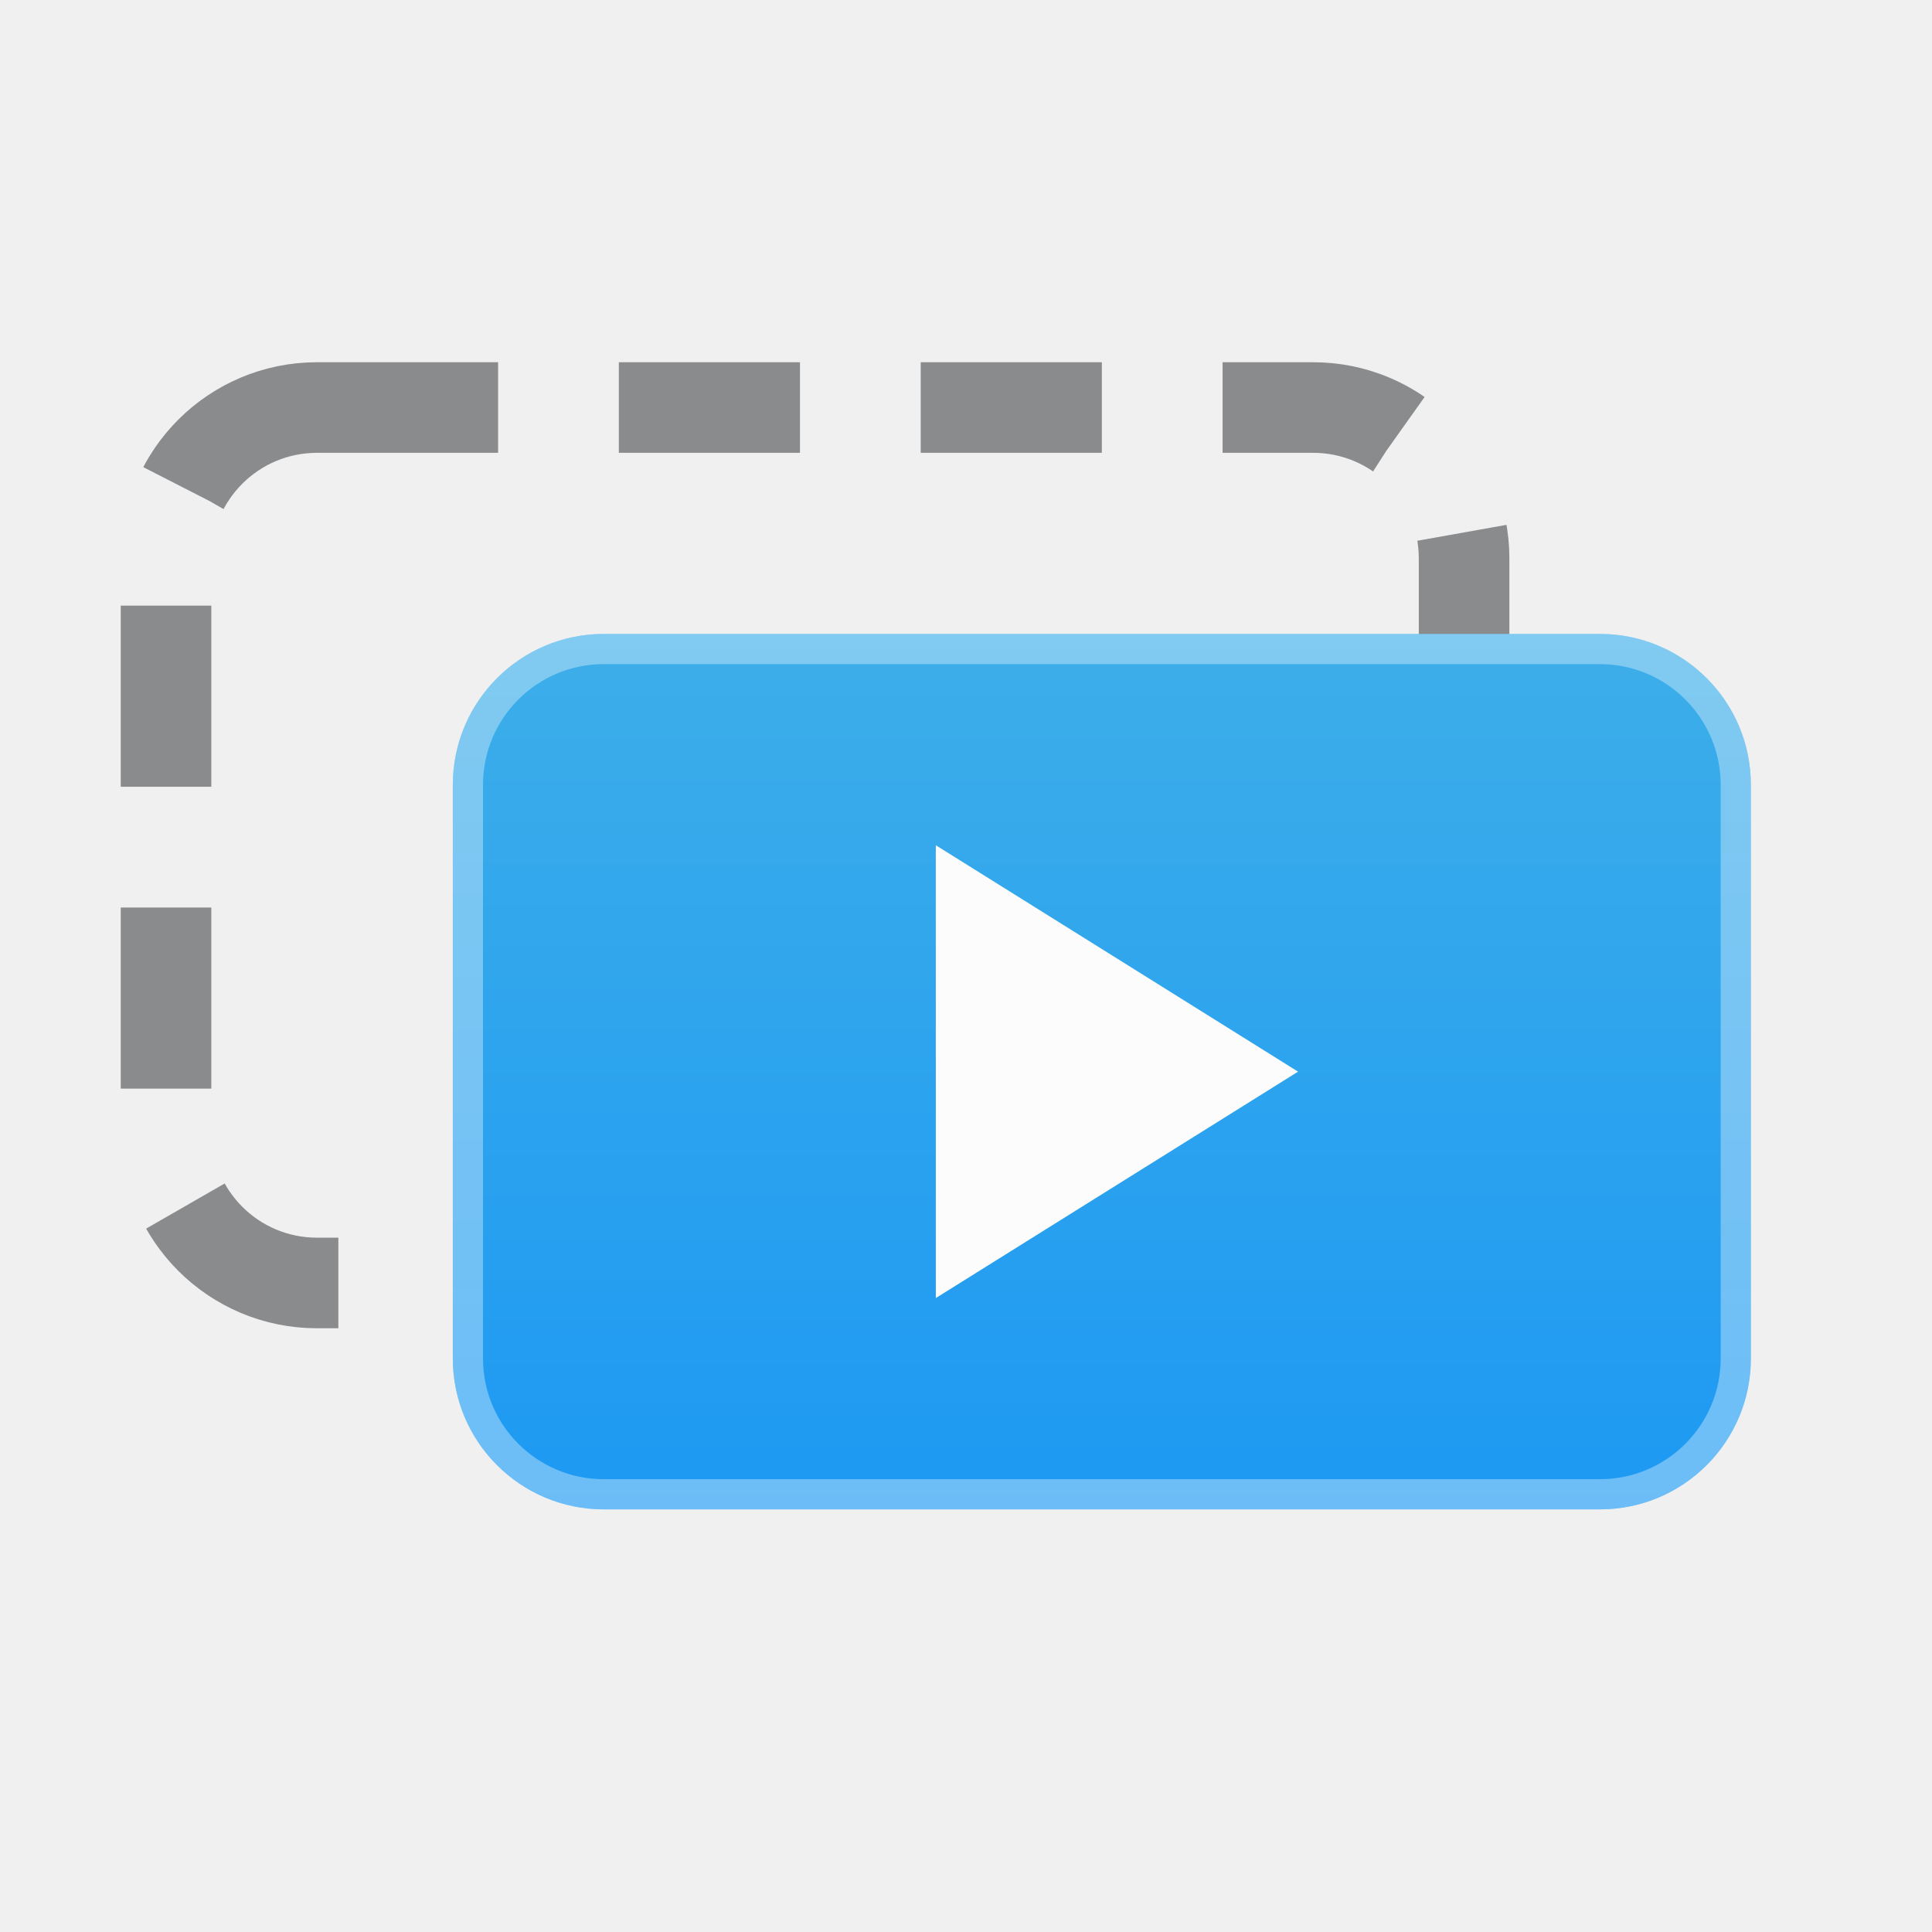
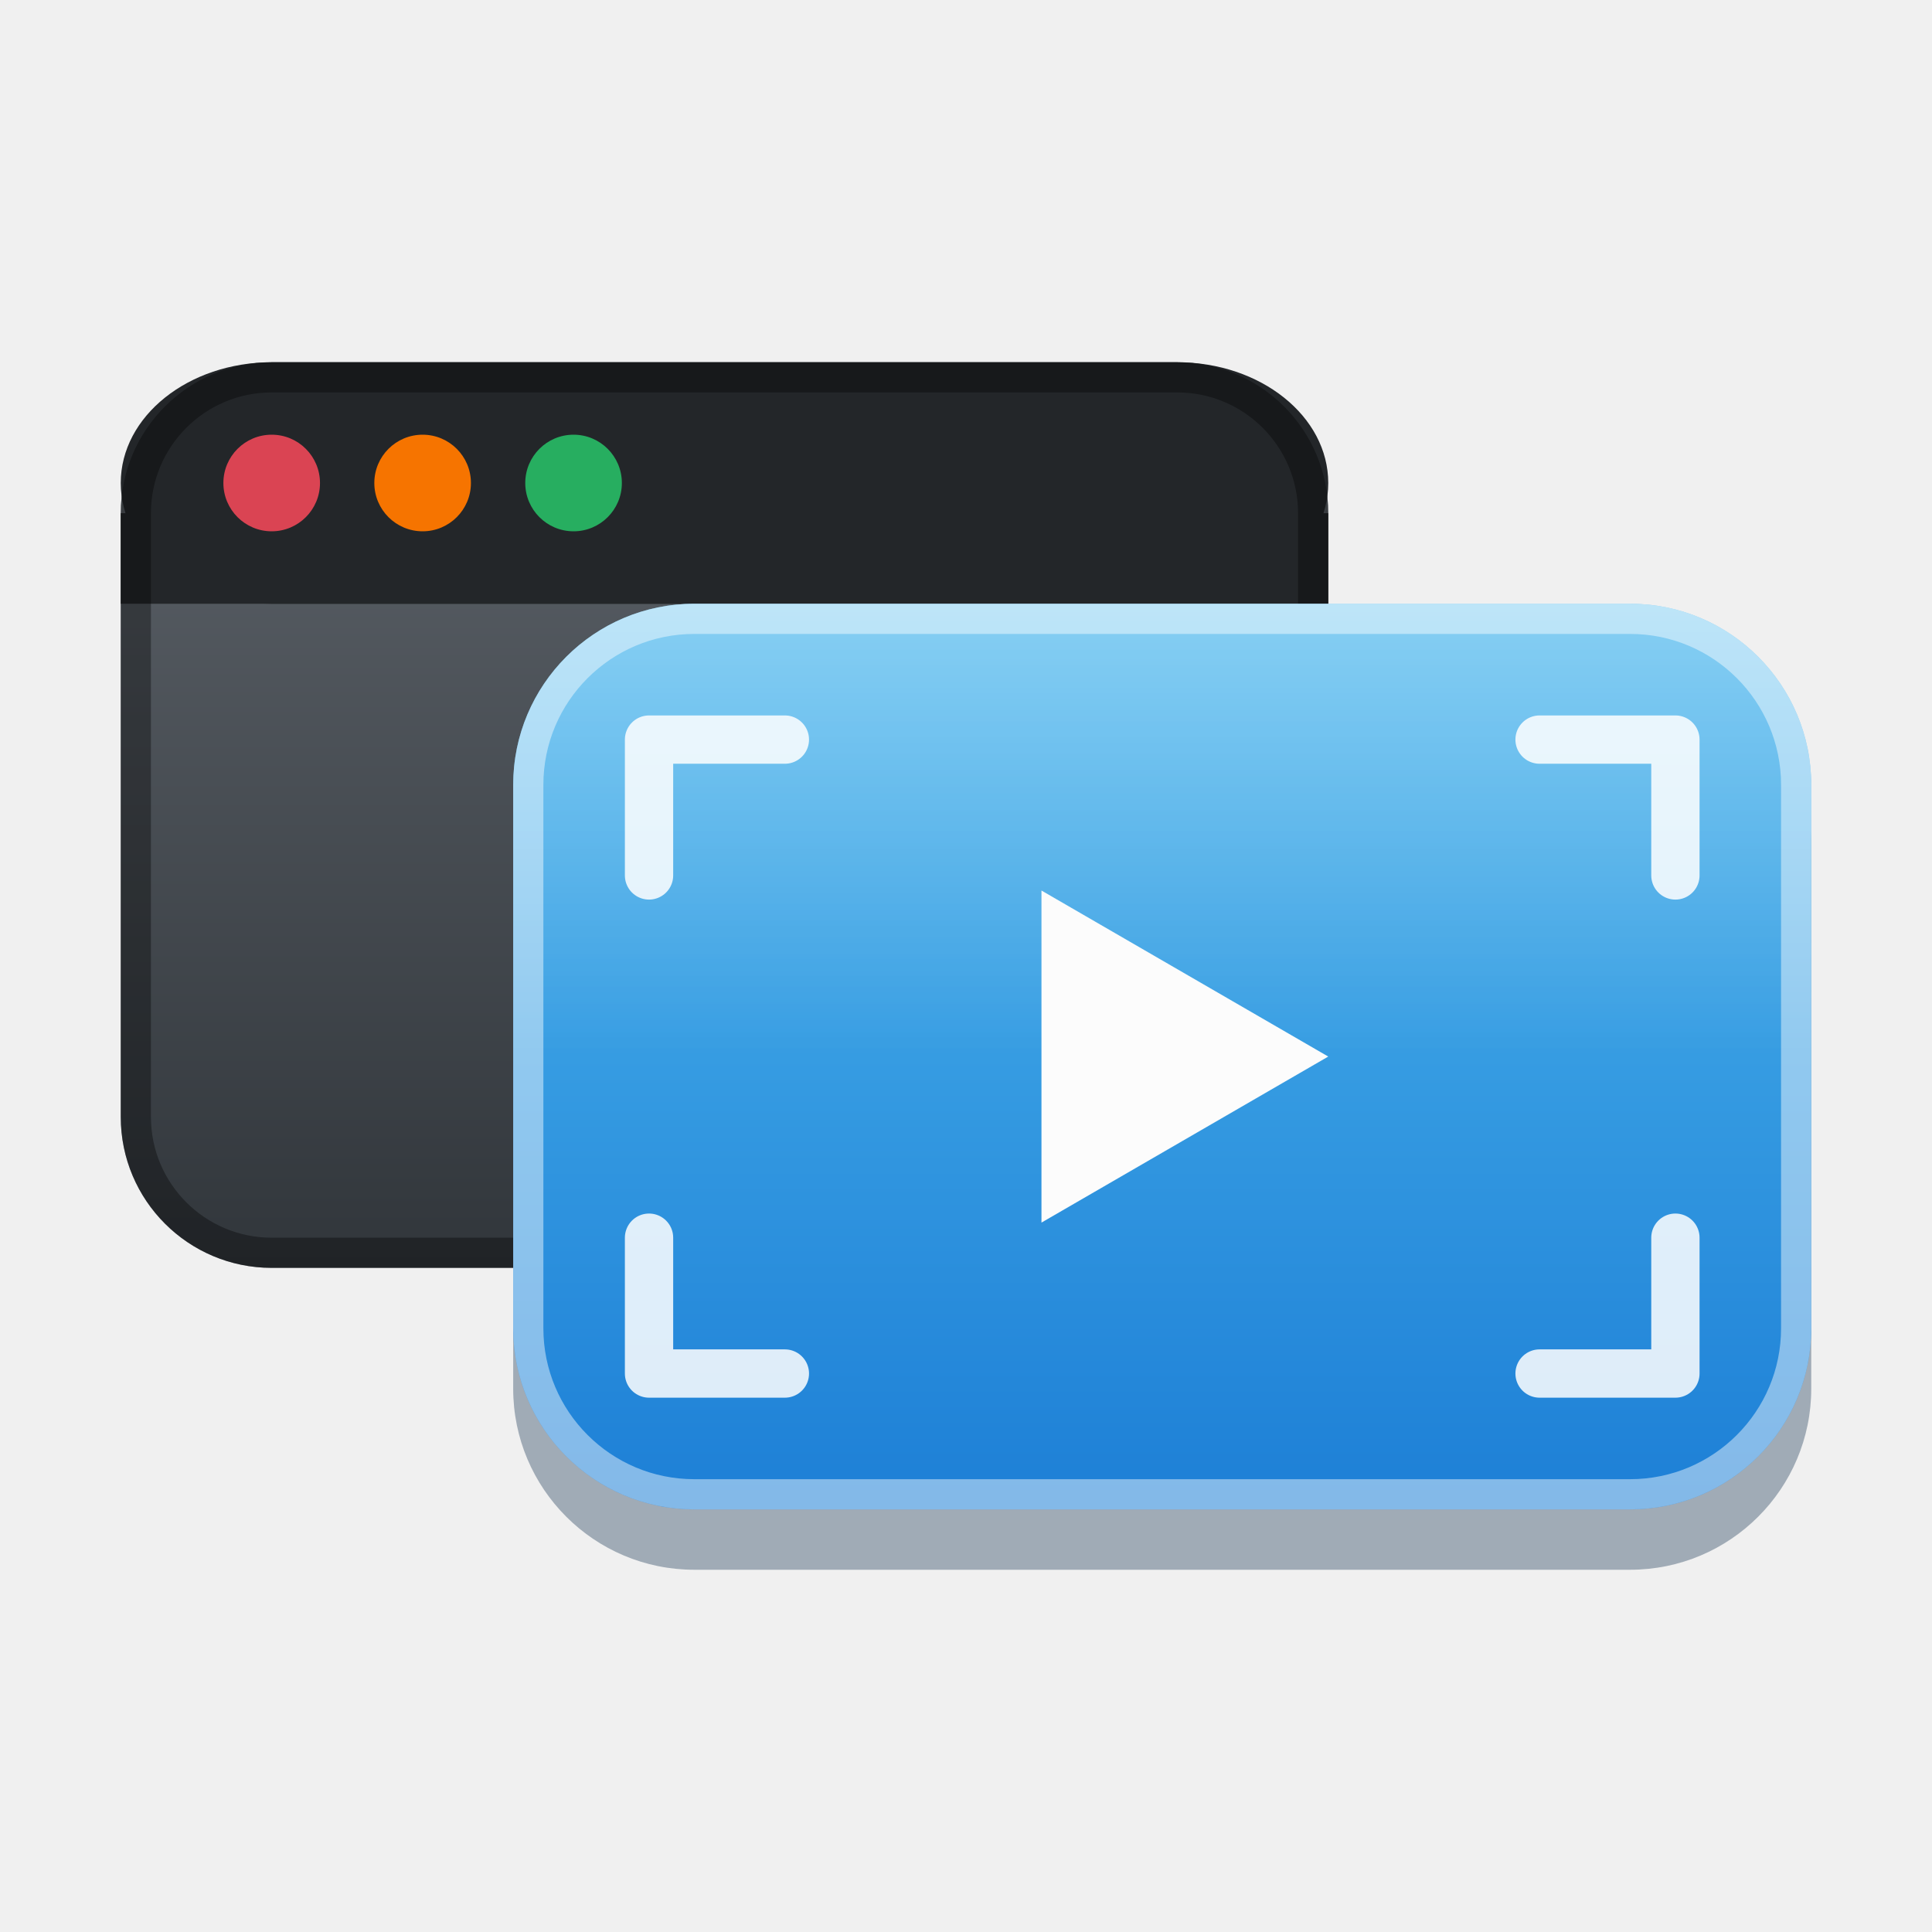
<svg xmlns="http://www.w3.org/2000/svg" viewBox="0 0 64 64" width="64" height="64">
  <defs>
-     <linearGradient id="g" x1="0" y1="0" x2="0" y2="1">
-       <stop offset="0" stop-color="#3daee9" />
-       <stop offset="1" stop-color="#1d99f3" />
+     <linearGradient id="screen" x1="0" y1="0" x2="0" y2="1">
+       <stop offset="0" stop-color="#4fb9ee" />
+       <stop offset="1" stop-color="#1d7fd6" />
    </linearGradient>
+     <linearGradient id="gloss" x1="0" y1="0" x2="0" y2="1">
+       <stop offset="0" stop-color="#ffffff" stop-opacity="0.32" />
+       <stop offset="1" stop-color="#ffffff" stop-opacity="0" />
+     </linearGradient>
+     <linearGradient id="chrome" x1="0" y1="0" x2="0" y2="1">
+       <stop offset="0" stop-color="#5e646b" />
+       <stop offset="1" stop-color="#31363b" />
+     </linearGradient>
+     <clipPath id="screenClip">
+       <rect x="17" y="20" width="43" height="30" rx="6" />
+     </clipPath>
  </defs>
-   <rect x="5.5" y="13.5" width="43" height="29" rx="5" fill="none" stroke="#232629" stroke-width="3" stroke-dasharray="6 4" opacity="0.5" />
-   <rect x="15" y="21" width="43" height="29" rx="5" fill="url(#g)" />
-   <rect x="15.5" y="21.5" width="42" height="28" rx="4.5" fill="none" stroke="#ffffff" stroke-opacity="0.35" />
-   <path d="M31 28 L43 35.5 L31 43 Z" fill="#fcfcfc" />
+   <rect x="4" y="12" width="40" height="30" rx="5" fill="url(#chrome)" />
+   <rect x="4" y="12" width="40" height="8" rx="5" fill="#232629" />
+   <rect x="4" y="17" width="40" height="3" fill="#232629" />
+   <circle cx="9" cy="16" r="1.6" fill="#da4453" />
+   <circle cx="14" cy="16" r="1.6" fill="#f67400" />
+   <circle cx="19" cy="16" r="1.6" fill="#27ae60" />
+   <rect x="4.5" y="12.5" width="39" height="29" rx="4.5" fill="none" stroke="#000000" stroke-opacity="0.35" />
+   <rect x="17" y="22" width="43" height="30" rx="6" fill="#0b2a4a" opacity="0.35" />
+   <rect x="17" y="20" width="43" height="30" rx="6" fill="url(#screen)" />
+   <rect x="17" y="20" width="43" height="15" clip-path="url(#screenClip)" fill="url(#gloss)" />
+   <rect x="17.5" y="20.5" width="42" height="29" rx="5.5" fill="none" stroke="#ffffff" stroke-opacity="0.45" />
+   <path d="M21.5 29v-4.5h4.5 M55.5 24.5v4.5 M51 24.5h4.5 M21.5 41v4.5h4.5 M55.5 45.5v-4.5 M51 45.5h4.5" fill="none" stroke="#ffffff" stroke-opacity="0.85" stroke-width="1.6" stroke-linecap="round" stroke-linejoin="round" />
+   <path d="M34.5 29.5v11l9.5-5.5z" fill="#fcfcfc" />
</svg>
